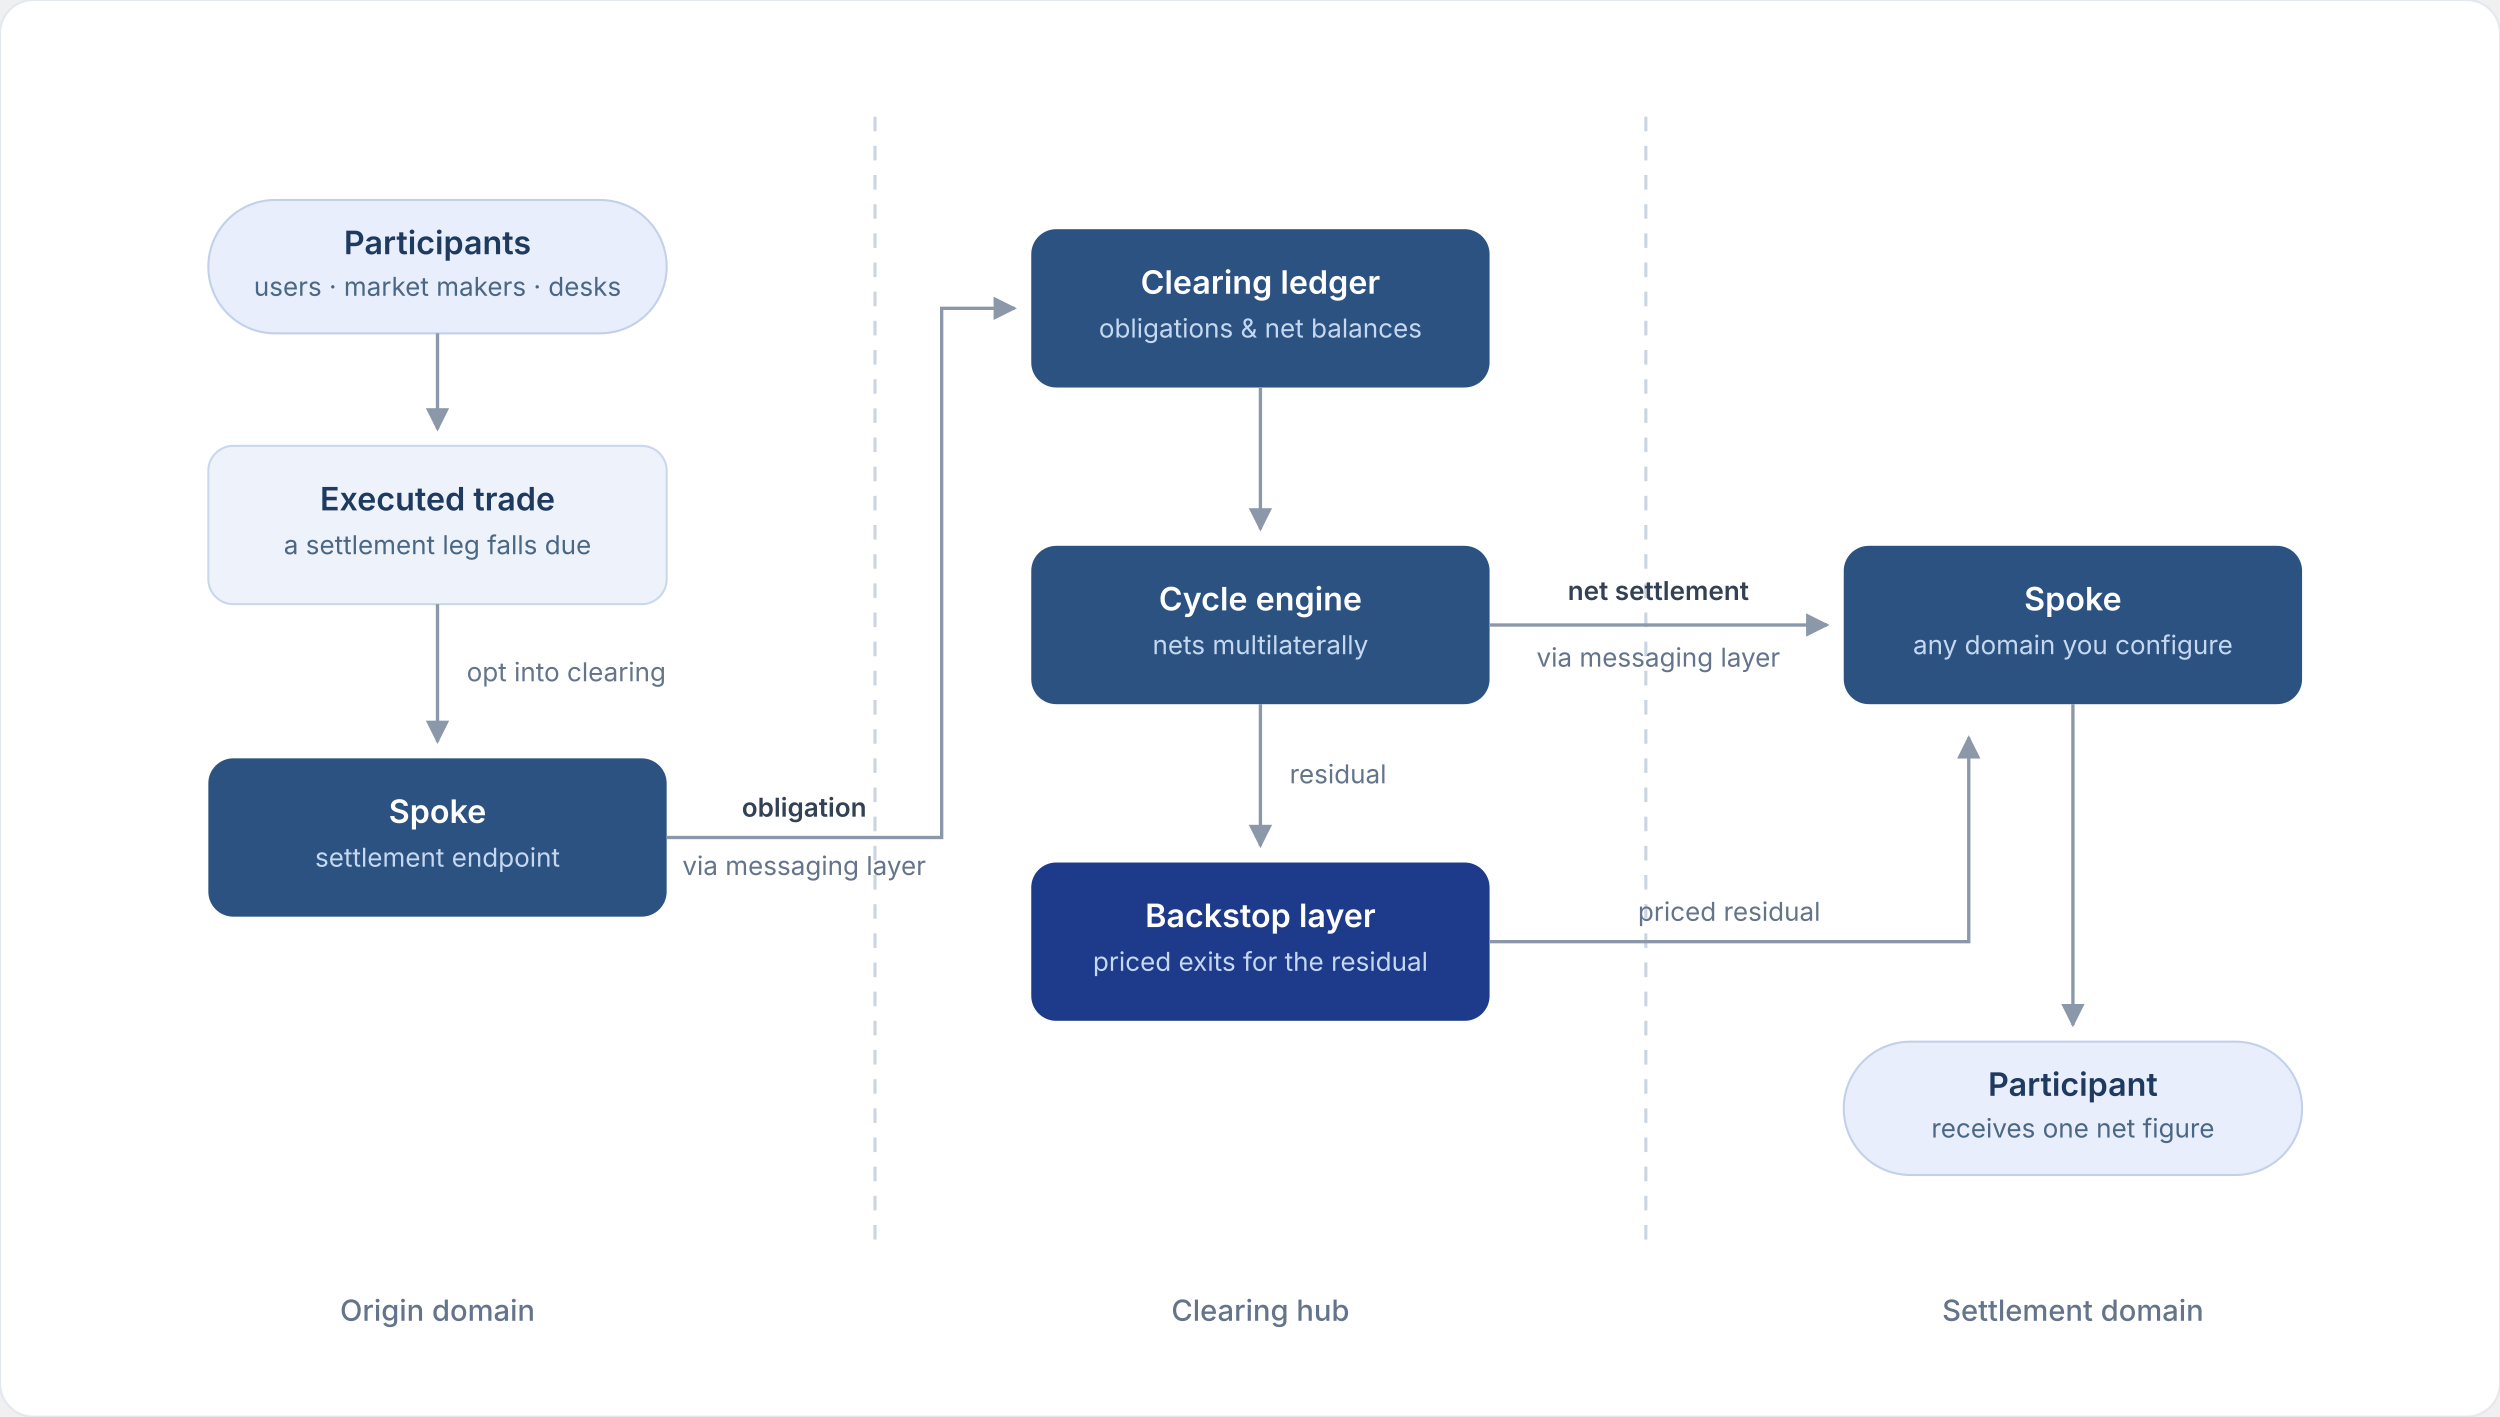
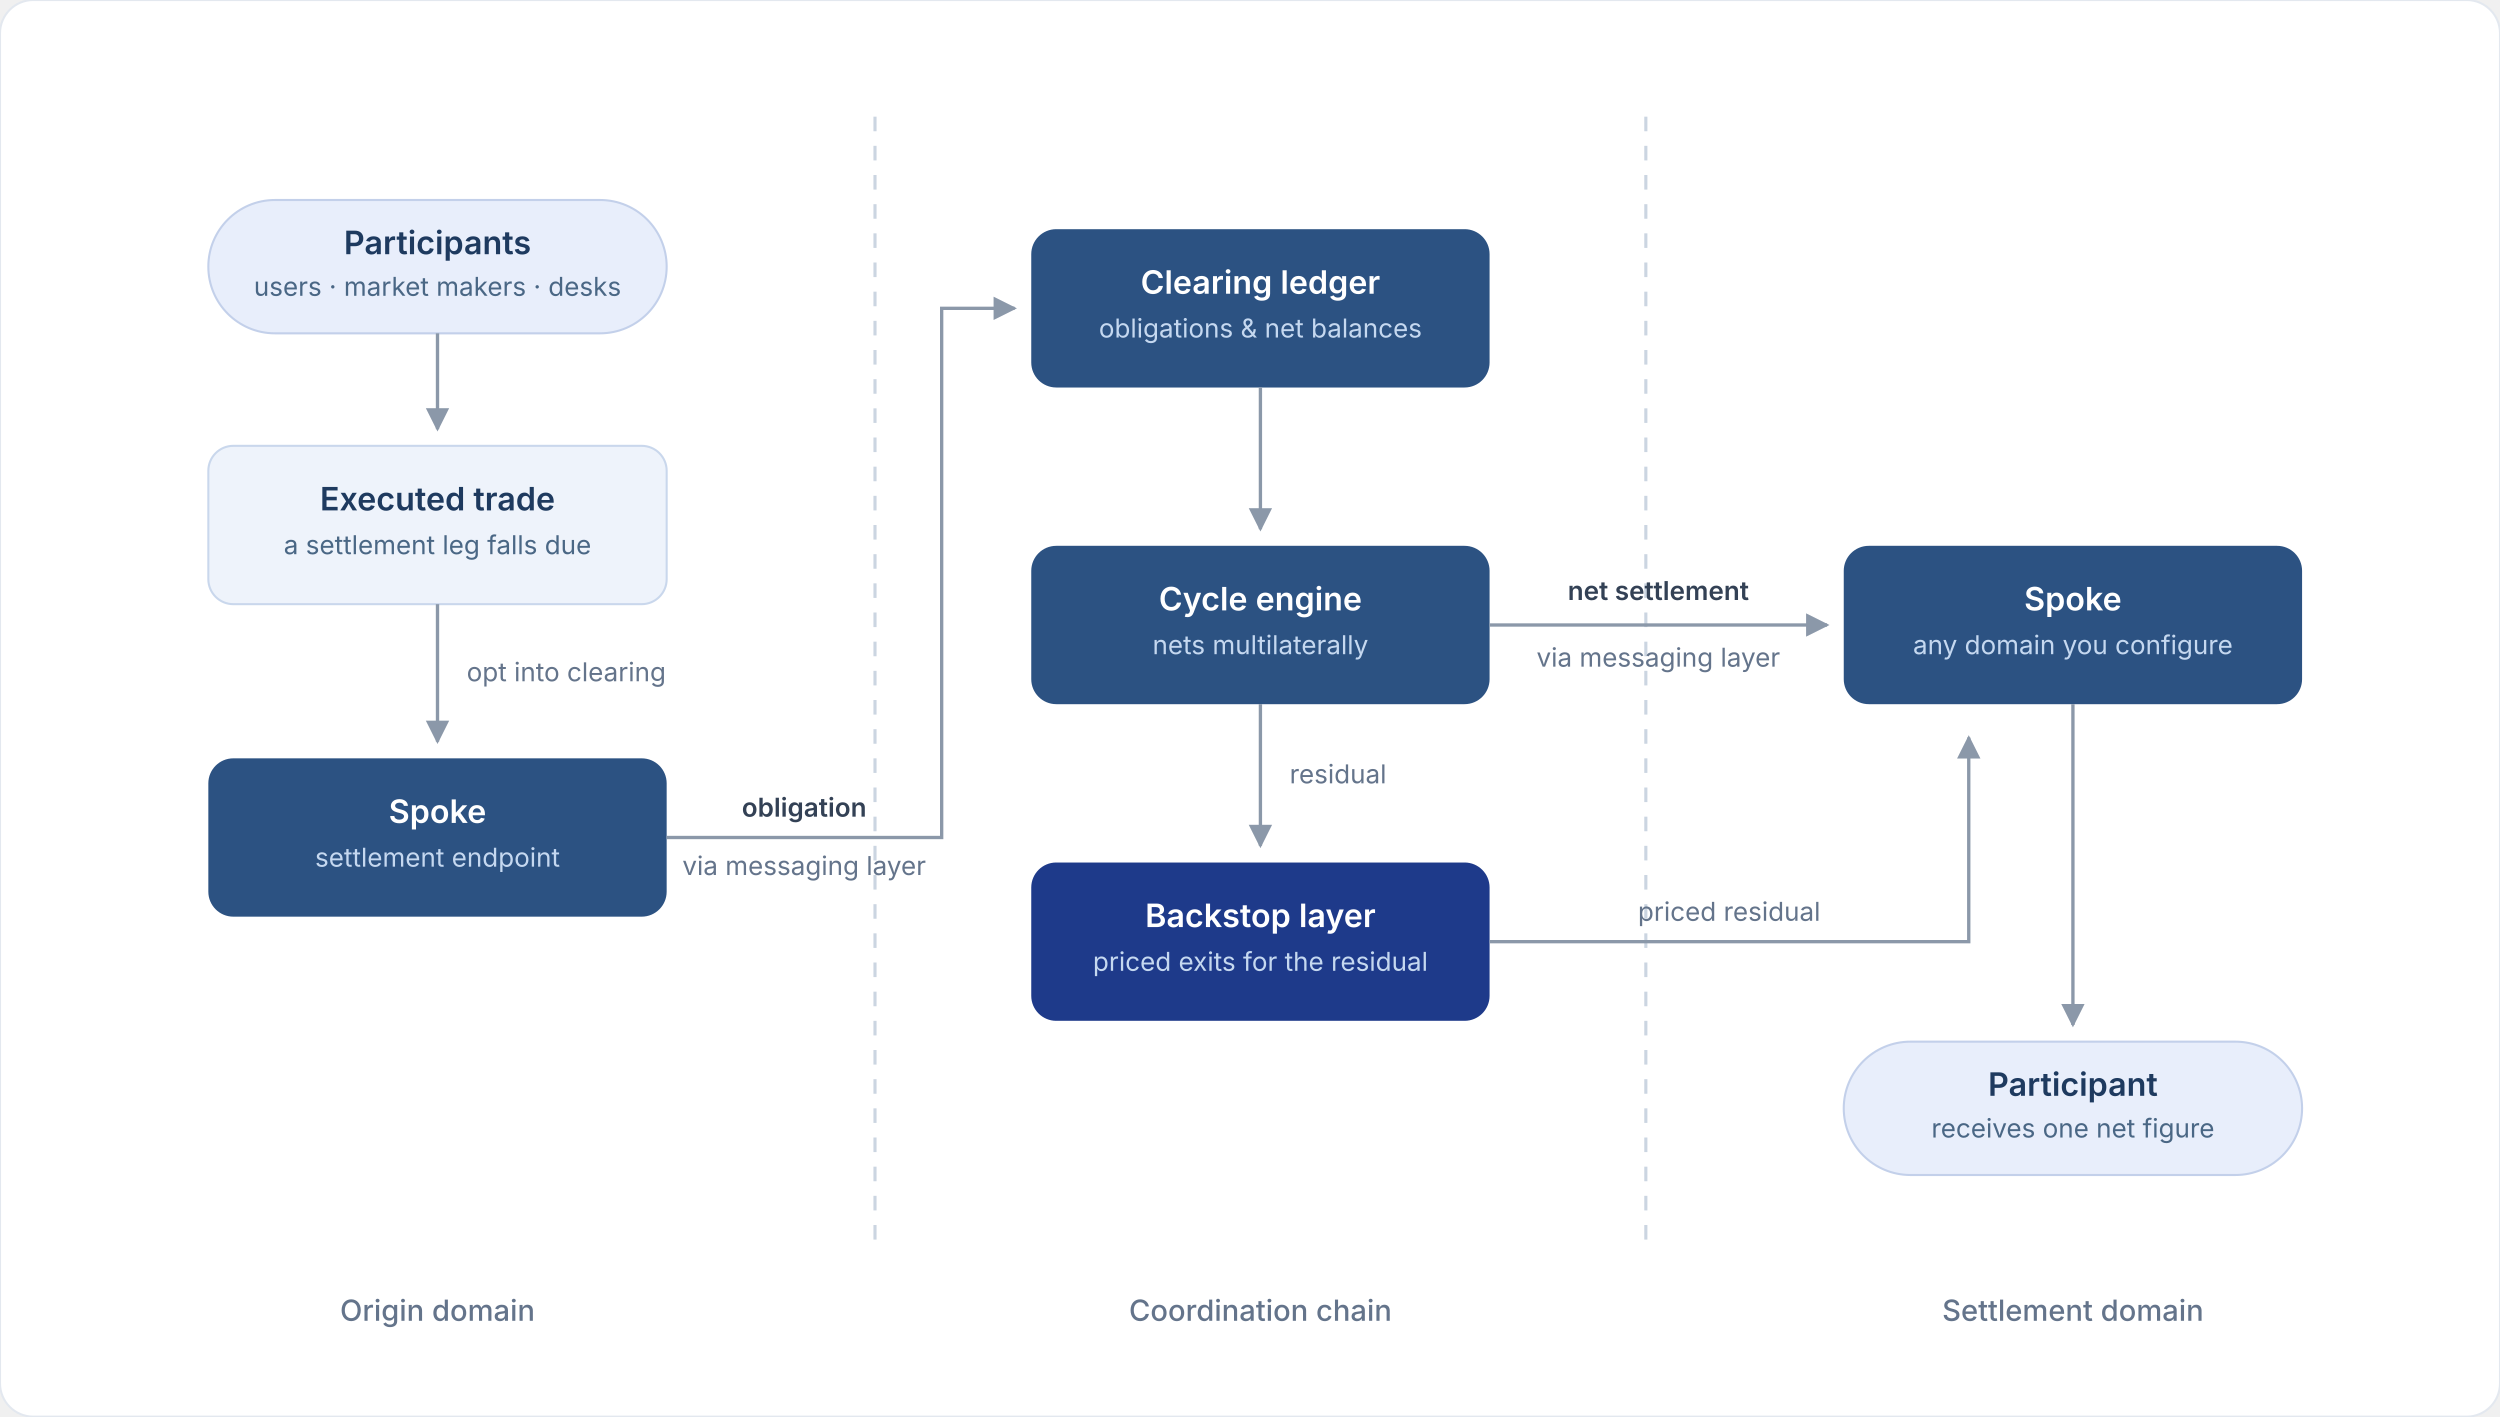
<svg xmlns="http://www.w3.org/2000/svg" viewBox="0 0 1200 680" width="1200" height="680" font-family="Inter, ui-sans-serif, system-ui, -apple-system, 'Segoe UI', Helvetica, Arial, sans-serif">
  <defs>
    <marker id="arrow" viewBox="0 0 10 10" refX="9" refY="5" markerWidth="7" markerHeight="7" orient="auto-start-reverse">
      <path d="M0,0 L10,5 L0,10 z" fill="#8b98a9" />
    </marker>
  </defs>
  <rect x="0" y="0" width="1200" height="680" rx="16" fill="#ffffff" stroke="#e3e8ef" />
  <line x1="420" y1="56" x2="420" y2="600" stroke="#cbd5e1" stroke-width="1.5" stroke-dasharray="7 7" />
  <line x1="790" y1="56" x2="790" y2="600" stroke="#cbd5e1" stroke-width="1.5" stroke-dasharray="7 7" />
  <rect x="100" y="96" width="220" height="64" rx="32" fill="#e8eefb" stroke="#c3d0ea" />
  <text x="210" y="122" text-anchor="middle" font-size="15.5" font-weight="600" fill="#1e3a5f">Participants</text>
  <text x="210" y="142" text-anchor="middle" font-size="12.5" fill="#4a6785">users · market makers · desks</text>
  <rect x="100" y="214" width="220" height="76" rx="12" fill="#eef3fb" stroke="#c9d7ec" />
  <text x="210" y="245" text-anchor="middle" font-size="15.5" font-weight="600" fill="#1e3a5f">Executed trade</text>
  <text x="210" y="266" text-anchor="middle" font-size="12.5" fill="#4a6785">a settlement leg falls due</text>
  <rect x="100" y="364" width="220" height="76" rx="12" fill="#2c5282" />
  <text x="210" y="395" text-anchor="middle" font-size="15.5" font-weight="600" fill="#ffffff">Spoke</text>
  <text x="210" y="416" text-anchor="middle" font-size="12.5" fill="#c5d8f0">settlement endpoint</text>
  <path d="M210,160 V206" stroke="#8b98a9" stroke-width="1.6" fill="none" marker-end="url(#arrow)" />
  <path d="M210,290 V356" stroke="#8b98a9" stroke-width="1.6" fill="none" marker-end="url(#arrow)" />
  <text x="224" y="327" font-size="12.5" fill="#64748b">opt into clearing</text>
  <rect x="495" y="110" width="220" height="76" rx="12" fill="#2c5282" />
  <text x="605" y="141" text-anchor="middle" font-size="15.5" font-weight="600" fill="#ffffff">Clearing ledger</text>
  <text x="605" y="162" text-anchor="middle" font-size="12.5" fill="#c5d8f0">obligations &amp; net balances</text>
  <rect x="495" y="262" width="220" height="76" rx="12" fill="#2c5282" />
  <text x="605" y="293" text-anchor="middle" font-size="15.5" font-weight="600" fill="#ffffff">Cycle engine</text>
  <text x="605" y="314" text-anchor="middle" font-size="12.5" fill="#c5d8f0">nets multilaterally</text>
  <rect x="495" y="414" width="220" height="76" rx="12" fill="#1e3a8a" />
  <text x="605" y="445" text-anchor="middle" font-size="15.5" font-weight="600" fill="#ffffff">Backstop layer</text>
  <text x="605" y="466" text-anchor="middle" font-size="12.5" fill="#c5d8f0">priced exits for the residual</text>
  <path d="M605,186 V254" stroke="#8b98a9" stroke-width="1.6" fill="none" marker-end="url(#arrow)" />
  <path d="M605,338 V406" stroke="#8b98a9" stroke-width="1.6" fill="none" marker-end="url(#arrow)" />
  <text x="619" y="376" font-size="12.5" fill="#64748b">residual</text>
  <rect x="885" y="262" width="220" height="76" rx="12" fill="#2c5282" />
  <text x="995" y="293" text-anchor="middle" font-size="15.5" font-weight="600" fill="#ffffff">Spoke</text>
  <text x="995" y="314" text-anchor="middle" font-size="12.5" fill="#c5d8f0">any domain you configure</text>
  <rect x="885" y="500" width="220" height="64" rx="32" fill="#e8eefb" stroke="#c3d0ea" />
  <text x="995" y="526" text-anchor="middle" font-size="15.5" font-weight="600" fill="#1e3a5f">Participant</text>
  <text x="995" y="546" text-anchor="middle" font-size="12.5" fill="#4a6785">receives one net figure</text>
  <path d="M995,338 V492" stroke="#8b98a9" stroke-width="1.6" fill="none" marker-end="url(#arrow)" />
  <path d="M320,402 H452 V148 H487" stroke="#8b98a9" stroke-width="1.6" fill="none" marker-end="url(#arrow)" />
  <text x="386" y="392" text-anchor="middle" font-size="12.5" font-weight="600" fill="#334155">obligation</text>
  <text x="386" y="420" text-anchor="middle" font-size="12.5" fill="#64748b">via messaging layer</text>
  <path d="M715,300 H877" stroke="#8b98a9" stroke-width="1.6" fill="none" marker-end="url(#arrow)" />
  <text x="796" y="288" text-anchor="middle" font-size="12.5" font-weight="600" fill="#334155">net settlement</text>
  <text x="796" y="320" text-anchor="middle" font-size="12.5" fill="#64748b">via messaging layer</text>
  <path d="M715,452 H945 V354" stroke="#8b98a9" stroke-width="1.6" fill="none" marker-end="url(#arrow)" />
  <text x="830" y="442" text-anchor="middle" font-size="12.5" fill="#64748b">priced residual</text>
  <text x="210" y="634" text-anchor="middle" font-size="14" font-weight="500" fill="#64748b">Origin domain</text>
-   <text x="605" y="634" text-anchor="middle" font-size="14" font-weight="500" fill="#64748b">Clearing hub</text>
+   <text x="605" y="634" text-anchor="middle" font-size="14" font-weight="500" fill="#64748b">Coordination chain</text>
  <text x="995" y="634" text-anchor="middle" font-size="14" font-weight="500" fill="#64748b">Settlement domain</text>
</svg>
